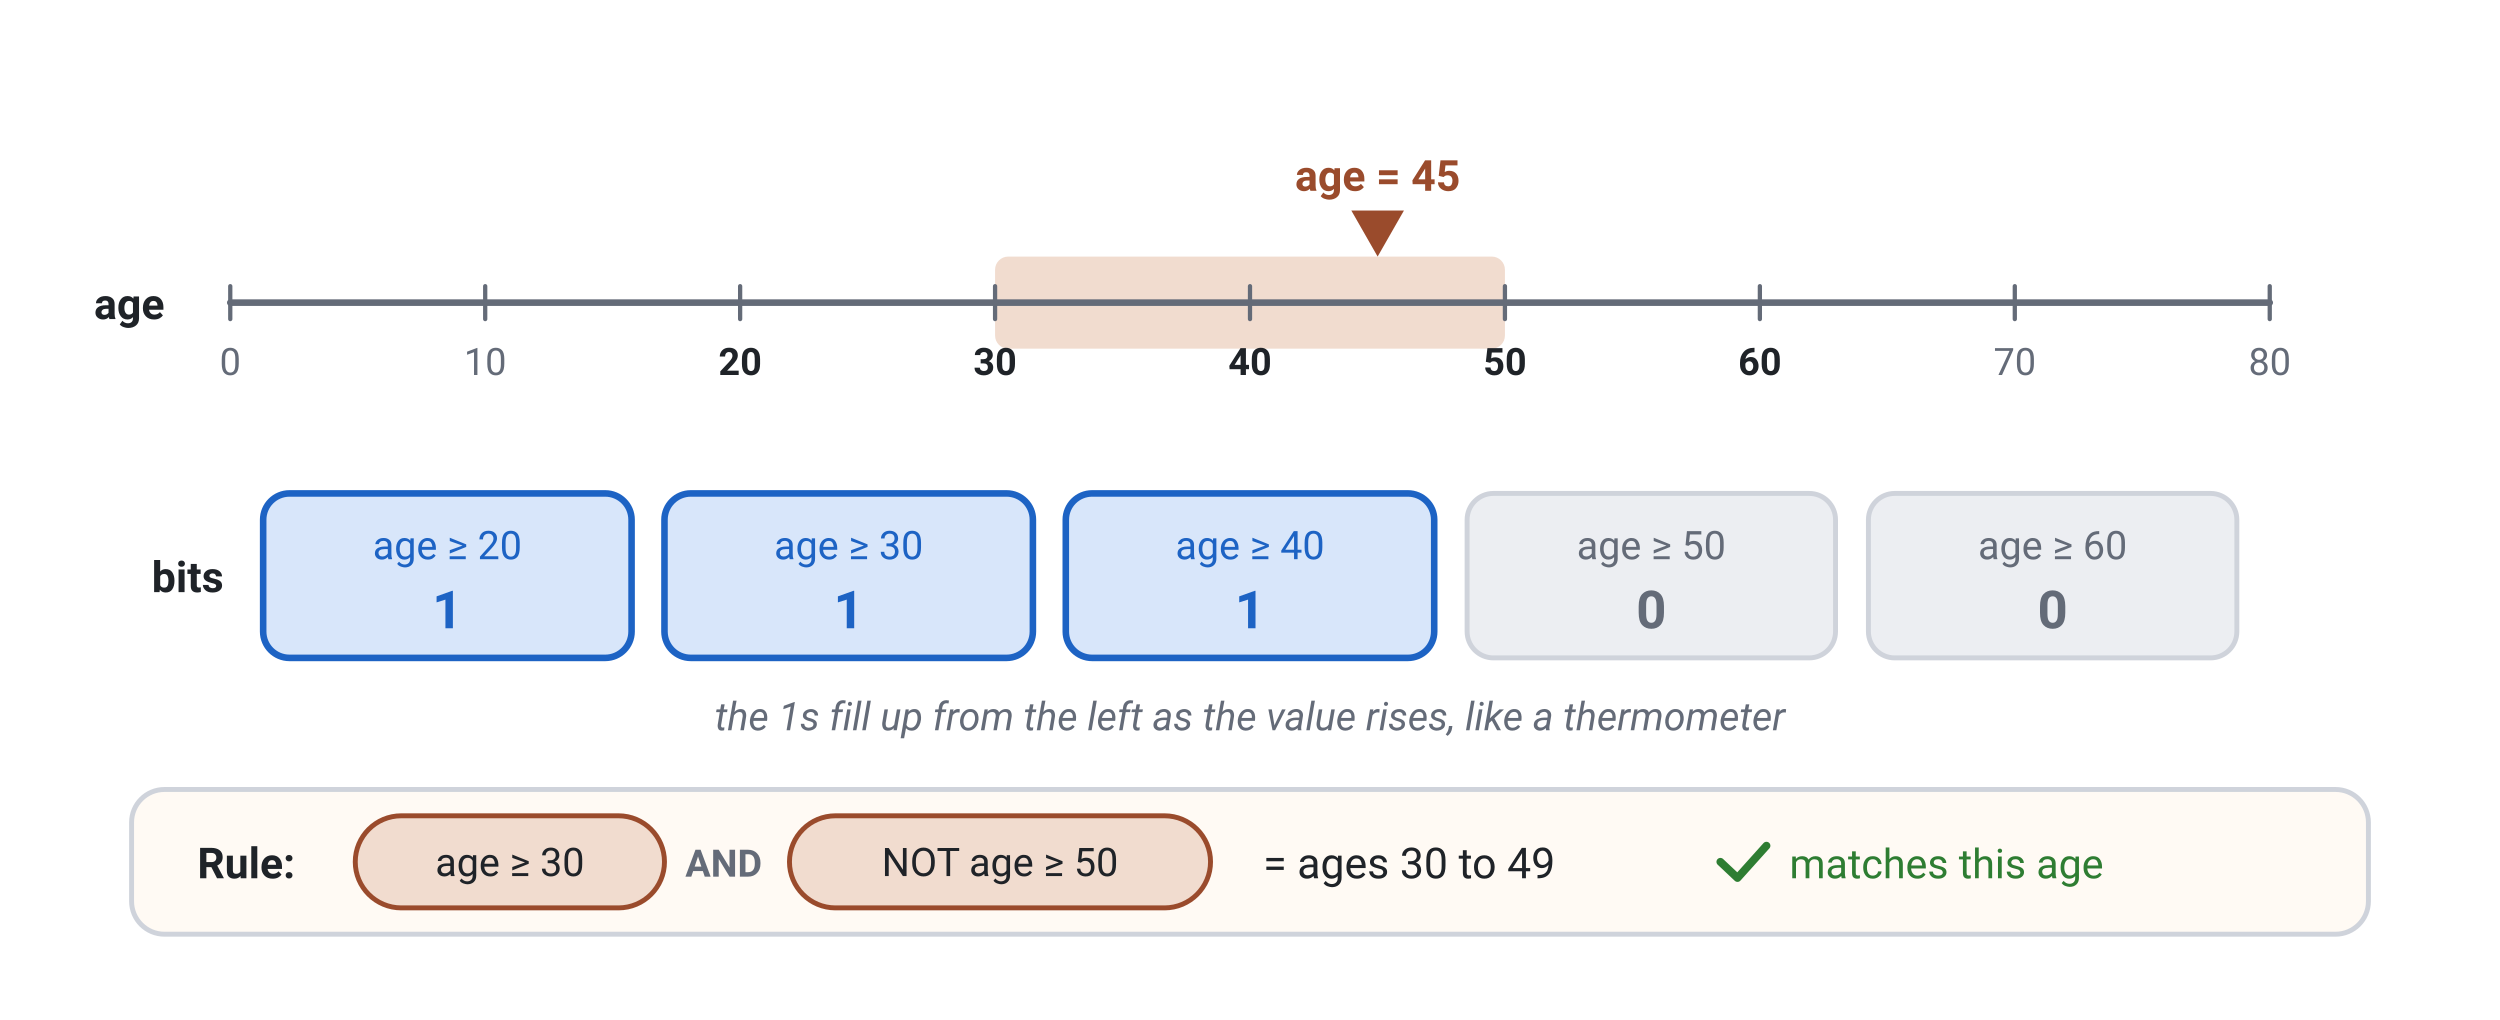
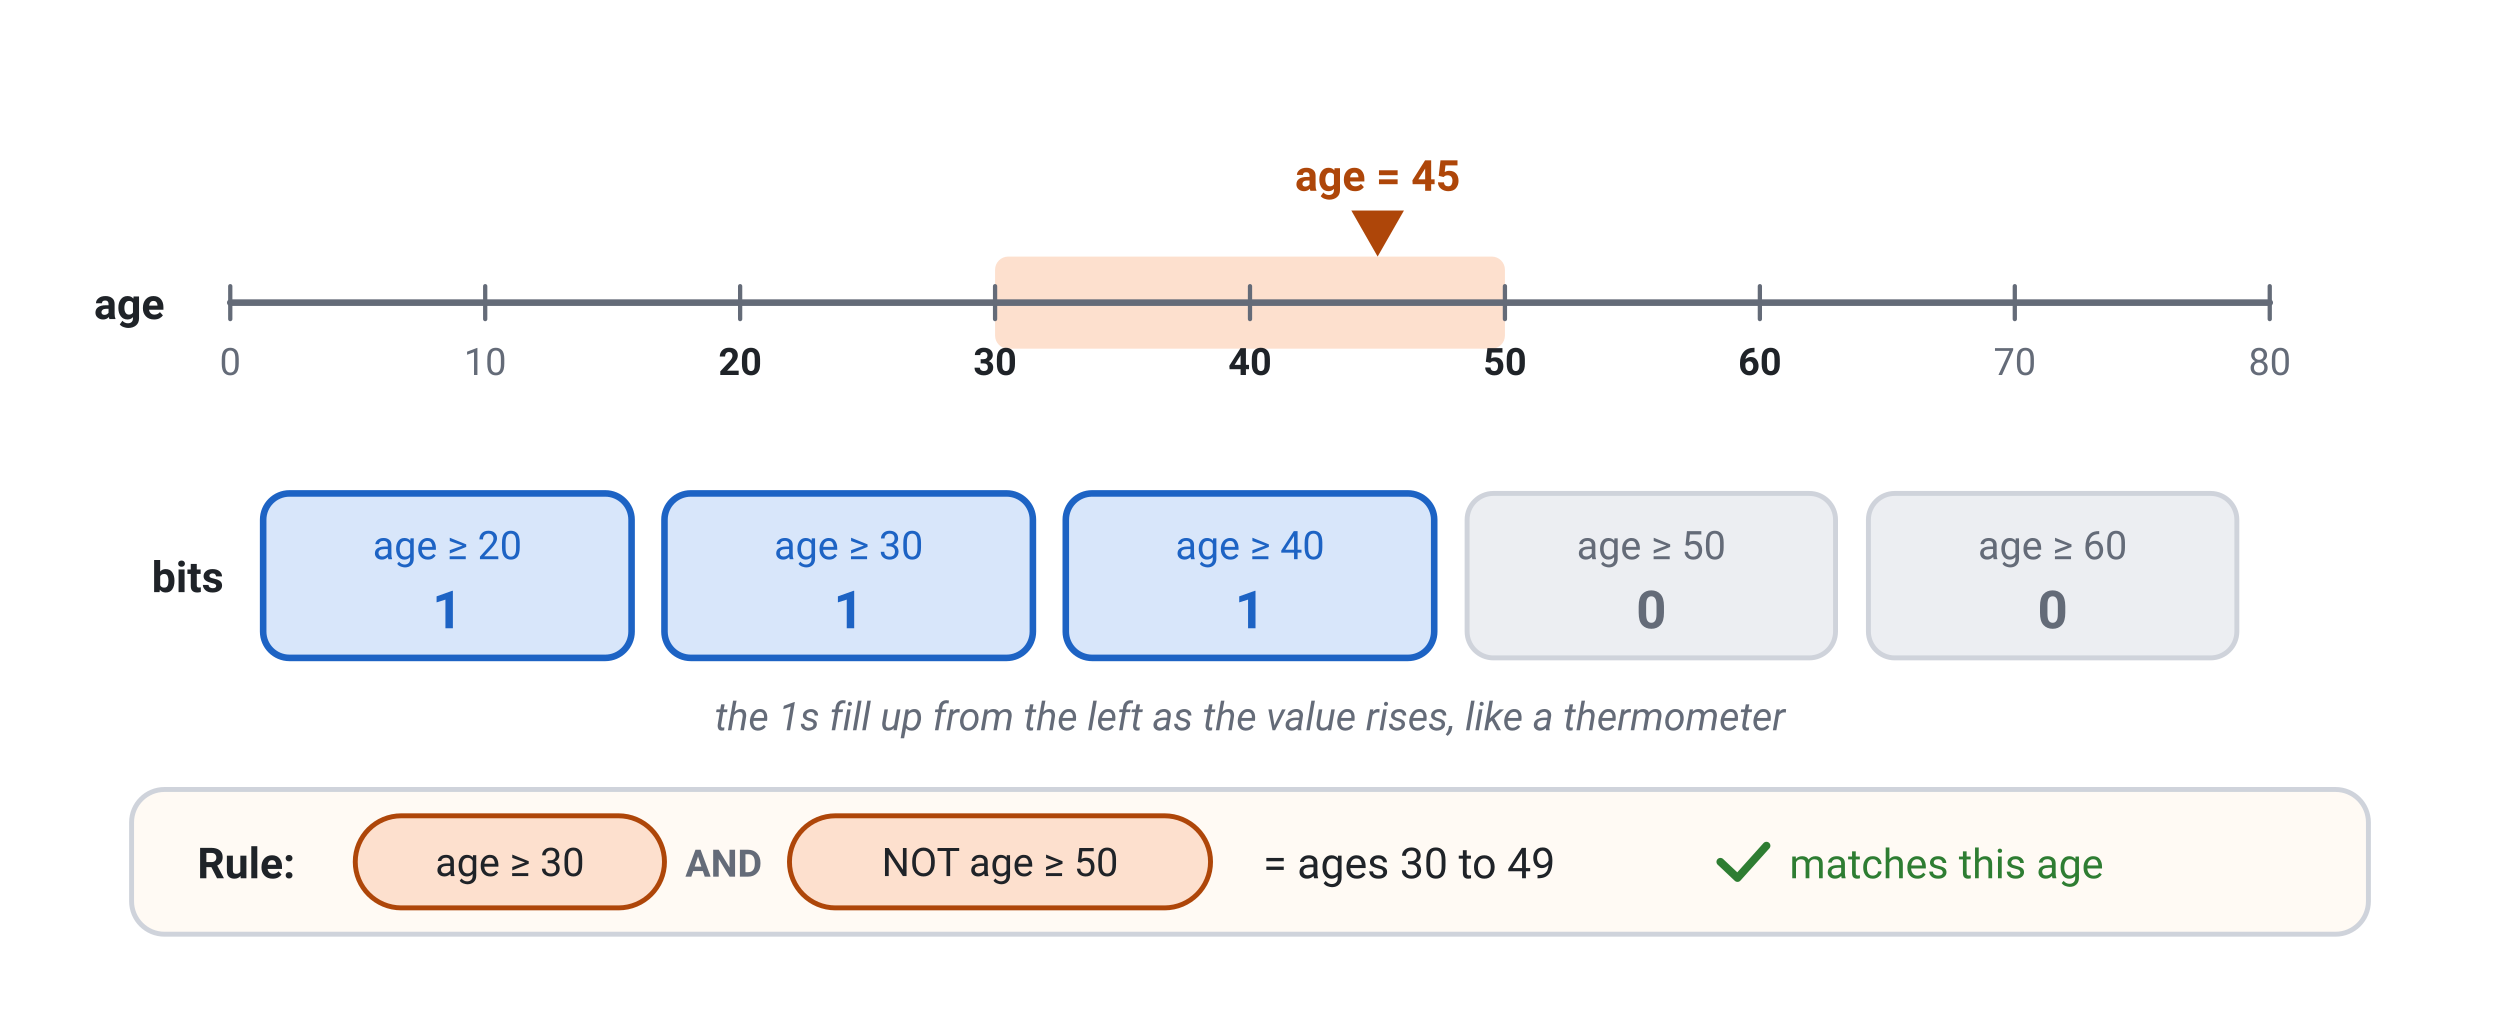
<svg xmlns="http://www.w3.org/2000/svg" viewBox="0 0 760 310" width="760" height="310" role="img" font-family="Roboto, 'Helvetica Neue', Helvetica, Arial, sans-serif">
  <style>@keyframes k1{0.000%{opacity:1} 27.490%{opacity:1} 27.500%{opacity:0} 99.490%{opacity:0} 99.500%{opacity:1} 100.000%{opacity:1}}
.k1{animation:k1 12s linear infinite}
@keyframes k2{0.000%{opacity:0} 27.490%{opacity:0} 27.500%{opacity:1} 52.490%{opacity:1} 52.500%{opacity:0} 100.000%{opacity:0}}
.k2{animation:k2 12s linear infinite}
@keyframes k3{0.000%{opacity:0} 52.490%{opacity:0} 52.500%{opacity:1} 77.490%{opacity:1} 77.500%{opacity:0} 100.000%{opacity:0}}
.k3{animation:k3 12s linear infinite}
@keyframes k4{0.000%{opacity:0} 77.490%{opacity:0} 77.500%{opacity:1} 99.490%{opacity:1} 99.500%{opacity:0} 100.000%{opacity:0}}
.k4{animation:k4 12s linear infinite}
@keyframes k5{0.000%{transform:translate(-155.0px,0.0px)} 25.000%{transform:translate(-155.0px,0.0px)} 27.500%{transform:translate(0.0px,0.0px)} 50.000%{transform:translate(0.0px,0.0px)} 52.500%{transform:translate(155.0px,0.0px)} 75.000%{transform:translate(155.0px,0.0px)} 77.500%{transform:translate(-77.5px,0.0px)} 97.000%{transform:translate(-77.5px,0.0px)} 99.500%{transform:translate(-155.0px,0.0px)} 100.000%{transform:translate(-155.0px,0.0px)}}
.k5{animation:k5 12s ease-in-out infinite}
@keyframes k6{0.000%{opacity:1} 100.000%{opacity:1}}
.k6{animation:k6 12s linear infinite}
@keyframes k7{0.000%{opacity:0} 27.490%{opacity:0} 27.500%{opacity:1} 99.490%{opacity:1} 99.500%{opacity:0} 100.000%{opacity:0}}
.k7{animation:k7 12s linear infinite}
@keyframes k8{0.000%{opacity:0} 27.490%{opacity:0} 27.500%{opacity:1} 77.490%{opacity:1} 77.500%{opacity:0} 100.000%{opacity:0}}
.k8{animation:k8 12s linear infinite}
@keyframes k9{0.000%{opacity:0} 52.490%{opacity:0} 52.500%{opacity:1} 77.490%{opacity:1} 77.500%{opacity:0} 100.000%{opacity:0}}
.k9{animation:k9 12s linear infinite}
@keyframes k10{0.000%{opacity:0} 52.490%{opacity:0} 52.500%{opacity:1} 77.490%{opacity:1} 77.500%{opacity:0} 100.000%{opacity:0}}
.k10{animation:k10 12s linear infinite}
@keyframes k11{0.000%{opacity:0} 27.490%{opacity:0} 27.500%{opacity:1} 52.490%{opacity:1} 52.500%{opacity:0} 77.490%{opacity:0} 77.500%{opacity:1} 99.490%{opacity:1} 99.500%{opacity:0} 100.000%{opacity:0}}
.k11{animation:k11 12s linear infinite}
@keyframes k12{0.000%{opacity:1} 27.490%{opacity:1} 27.500%{opacity:0} 52.490%{opacity:0} 52.500%{opacity:1} 77.490%{opacity:1} 77.500%{opacity:0} 99.490%{opacity:0} 99.500%{opacity:1} 100.000%{opacity:1}}
.k12{animation:k12 12s linear infinite}
@media (prefers-reduced-motion: reduce){.anim{animation:none!important}}</style>
  <text x="50" y="97" font-size="13" fill="#1f2328" text-anchor="end" font-weight="bold">age</text>
-   <rect x="302.5" y="78" width="155" height="28" rx="4" fill="#f1dccf" stroke="none" stroke-width="1.5" />
+   <rect x="302.5" y="78" width="155" height="28" rx="4" fill="#fde0ce" stroke="none" stroke-width="1.5" />
  <line x1="70" y1="92" x2="690" y2="92" stroke="#646b78" stroke-width="2" stroke-linecap="round" />
  <line x1="70" y1="87" x2="70" y2="97" stroke="#646b78" stroke-width="1.3" stroke-linecap="round" />
  <text x="70" y="114" font-size="11.5" fill="#646b78" text-anchor="middle" font-weight="normal">0</text>
  <line x1="147.5" y1="87" x2="147.5" y2="97" stroke="#646b78" stroke-width="1.3" stroke-linecap="round" />
  <text x="147.5" y="114" font-size="11.5" fill="#646b78" text-anchor="middle" font-weight="normal">10</text>
  <line x1="225" y1="87" x2="225" y2="97" stroke="#646b78" stroke-width="1.3" stroke-linecap="round" />
  <text x="225" y="114" font-size="11.5" fill="#1f2328" text-anchor="middle" font-weight="bold">20</text>
  <line x1="302.5" y1="87" x2="302.5" y2="97" stroke="#646b78" stroke-width="1.3" stroke-linecap="round" />
  <text x="302.5" y="114" font-size="11.5" fill="#1f2328" text-anchor="middle" font-weight="bold">30</text>
  <line x1="380" y1="87" x2="380" y2="97" stroke="#646b78" stroke-width="1.3" stroke-linecap="round" />
  <text x="380" y="114" font-size="11.5" fill="#1f2328" text-anchor="middle" font-weight="bold">40</text>
  <line x1="457.5" y1="87" x2="457.5" y2="97" stroke="#646b78" stroke-width="1.3" stroke-linecap="round" />
  <text x="457.5" y="114" font-size="11.5" fill="#1f2328" text-anchor="middle" font-weight="bold">50</text>
  <line x1="535" y1="87" x2="535" y2="97" stroke="#646b78" stroke-width="1.3" stroke-linecap="round" />
  <text x="535" y="114" font-size="11.5" fill="#1f2328" text-anchor="middle" font-weight="bold">60</text>
  <line x1="612.5" y1="87" x2="612.5" y2="97" stroke="#646b78" stroke-width="1.3" stroke-linecap="round" />
  <text x="612.5" y="114" font-size="11.5" fill="#646b78" text-anchor="middle" font-weight="normal">70</text>
  <line x1="690" y1="87" x2="690" y2="97" stroke="#646b78" stroke-width="1.3" stroke-linecap="round" />
  <text x="690" y="114" font-size="11.5" fill="#646b78" text-anchor="middle" font-weight="normal">80</text>
  <g transform="translate(418.8,92)">
    <g class="anim k5">
-       <polygon points="0,-14 -8,-28 8,-28" fill="#9a4b2c" />
-       <text x="0" y="-34" font-size="13" fill="#9a4b2c" text-anchor="middle" font-weight="bold" opacity="0" class="anim k1">age = 25</text>
-       <text x="0" y="-34" font-size="13" fill="#9a4b2c" text-anchor="middle" font-weight="bold" class="anim k2">age = 45</text>
-       <text x="0" y="-34" font-size="13" fill="#9a4b2c" text-anchor="middle" font-weight="bold" opacity="0" class="anim k3">age = 65</text>
-       <text x="0" y="-34" font-size="13" fill="#9a4b2c" text-anchor="middle" font-weight="bold" opacity="0" class="anim k4">age = 35</text>
+       <polygon points="0,-14 -8,-28 8,-28" fill="#ae4609" />
+       <text x="0" y="-34" font-size="13" fill="#ae4609" text-anchor="middle" font-weight="bold" opacity="0" class="anim k1">age = 25</text>
+       <text x="0" y="-34" font-size="13" fill="#ae4609" text-anchor="middle" font-weight="bold" class="anim k2">age = 45</text>
+       <text x="0" y="-34" font-size="13" fill="#ae4609" text-anchor="middle" font-weight="bold" opacity="0" class="anim k3">age = 65</text>
+       <text x="0" y="-34" font-size="13" fill="#ae4609" text-anchor="middle" font-weight="bold" opacity="0" class="anim k4">age = 35</text>
    </g>
  </g>
  <text x="68" y="180" font-size="13" fill="#1f2328" text-anchor="end" font-weight="bold">bits</text>
  <rect x="80" y="150" width="112" height="50" rx="8" fill="#eceef2" stroke="#cfd3db" stroke-width="1.5" />
  <text x="136" y="170" font-size="12" fill="#646b78" text-anchor="middle" font-weight="normal">age ≥ 20</text>
  <text x="136" y="191" font-size="16" fill="#646b78" text-anchor="middle" font-weight="bold">0</text>
  <g class="anim k6">
    <rect x="80" y="150" width="112" height="50" rx="8" fill="#d8e6fa" stroke="#1d63c4" stroke-width="2" />
    <text x="136" y="170" font-size="12" fill="#1d63c4" text-anchor="middle" font-weight="normal">age ≥ 20</text>
    <text x="136" y="191" font-size="16" fill="#1d63c4" text-anchor="middle" font-weight="bold">1</text>
  </g>
  <rect x="202" y="150" width="112" height="50" rx="8" fill="#eceef2" stroke="#cfd3db" stroke-width="1.5" />
  <text x="258" y="170" font-size="12" fill="#646b78" text-anchor="middle" font-weight="normal">age ≥ 30</text>
  <text x="258" y="191" font-size="16" fill="#646b78" text-anchor="middle" font-weight="bold">0</text>
  <g class="anim k7">
    <rect x="202" y="150" width="112" height="50" rx="8" fill="#d8e6fa" stroke="#1d63c4" stroke-width="2" />
    <text x="258" y="170" font-size="12" fill="#1d63c4" text-anchor="middle" font-weight="normal">age ≥ 30</text>
    <text x="258" y="191" font-size="16" fill="#1d63c4" text-anchor="middle" font-weight="bold">1</text>
  </g>
  <rect x="324" y="150" width="112" height="50" rx="8" fill="#eceef2" stroke="#cfd3db" stroke-width="1.5" />
  <text x="380" y="170" font-size="12" fill="#646b78" text-anchor="middle" font-weight="normal">age ≥ 40</text>
  <text x="380" y="191" font-size="16" fill="#646b78" text-anchor="middle" font-weight="bold">0</text>
  <g class="anim k8">
    <rect x="324" y="150" width="112" height="50" rx="8" fill="#d8e6fa" stroke="#1d63c4" stroke-width="2" />
    <text x="380" y="170" font-size="12" fill="#1d63c4" text-anchor="middle" font-weight="normal">age ≥ 40</text>
    <text x="380" y="191" font-size="16" fill="#1d63c4" text-anchor="middle" font-weight="bold">1</text>
  </g>
  <rect x="446" y="150" width="112" height="50" rx="8" fill="#eceef2" stroke="#cfd3db" stroke-width="1.5" />
  <text x="502" y="170" font-size="12" fill="#646b78" text-anchor="middle" font-weight="normal">age ≥ 50</text>
  <text x="502" y="191" font-size="16" fill="#646b78" text-anchor="middle" font-weight="bold">0</text>
  <g opacity="0" class="anim k9">
    <rect x="446" y="150" width="112" height="50" rx="8" fill="#d8e6fa" stroke="#1d63c4" stroke-width="2" />
    <text x="502" y="170" font-size="12" fill="#1d63c4" text-anchor="middle" font-weight="normal">age ≥ 50</text>
    <text x="502" y="191" font-size="16" fill="#1d63c4" text-anchor="middle" font-weight="bold">1</text>
  </g>
  <rect x="568" y="150" width="112" height="50" rx="8" fill="#eceef2" stroke="#cfd3db" stroke-width="1.5" />
  <text x="624" y="170" font-size="12" fill="#646b78" text-anchor="middle" font-weight="normal">age ≥ 60</text>
  <text x="624" y="191" font-size="16" fill="#646b78" text-anchor="middle" font-weight="bold">0</text>
  <g opacity="0" class="anim k10">
    <rect x="568" y="150" width="112" height="50" rx="8" fill="#d8e6fa" stroke="#1d63c4" stroke-width="2" />
    <text x="624" y="170" font-size="12" fill="#1d63c4" text-anchor="middle" font-weight="normal">age ≥ 60</text>
    <text x="624" y="191" font-size="16" fill="#1d63c4" text-anchor="middle" font-weight="bold">1</text>
  </g>
  <text x="380" y="222" font-size="12" fill="#646b78" text-anchor="middle" font-weight="normal" font-style="italic">the 1s fill up from the left as the value rises, like a thermometer</text>
  <rect x="40" y="240" width="680" height="44" rx="10" fill="#fffaf4" stroke="#cfd3db" stroke-width="1.5" />
  <text x="60" y="267" font-size="13" fill="#1f2328" text-anchor="start" font-weight="bold">Rule:</text>
-   <rect x="108" y="248" width="94" height="28" rx="14" fill="#f1dccf" stroke="#9a4b2c" stroke-width="1.5" />
+   <rect x="108" y="248" width="94" height="28" rx="14" fill="#fde0ce" stroke="#ae4609" stroke-width="1.5" />
  <text x="155" y="266.32" font-size="12" fill="#1f2328" text-anchor="middle" font-weight="normal">age ≥ 30</text>
  <text x="220" y="266.5" font-size="11.5" fill="#646b78" text-anchor="middle" font-weight="bold">AND</text>
-   <rect x="240" y="248" width="128" height="28" rx="14" fill="#f1dccf" stroke="#9a4b2c" stroke-width="1.5" />
+   <rect x="240" y="248" width="128" height="28" rx="14" fill="#fde0ce" stroke="#ae4609" stroke-width="1.5" />
  <text x="304" y="266.32" font-size="12" fill="#1f2328" text-anchor="middle" font-weight="normal">NOT age ≥ 50</text>
  <text x="384" y="267" font-size="13" fill="#1f2328" text-anchor="start" font-weight="normal">=  ages 30 to 49</text>
  <g class="anim k11">
    <polyline points="523.0,262.0 528.2,266.9 537.0,257.1" fill="none" stroke="#2e7d32" stroke-width="2.4" stroke-linecap="round" stroke-linejoin="round" />
    <text x="544" y="267" font-size="12.5" fill="#2e7d32" text-anchor="start" font-weight="normal">matches this age</text>
  </g>
  <g opacity="0" class="anim k12">
    <line x1="525.2" y1="257.2" x2="534.8" y2="266.8" stroke="#646b78" stroke-width="2.4" stroke-linecap="round" />
    <line x1="525.2" y1="266.8" x2="534.8" y2="257.2" stroke="#646b78" stroke-width="2.4" stroke-linecap="round" />
    <text x="544" y="267" font-size="12.5" fill="#646b78" text-anchor="start" font-weight="normal">does not match</text>
  </g>
</svg>
